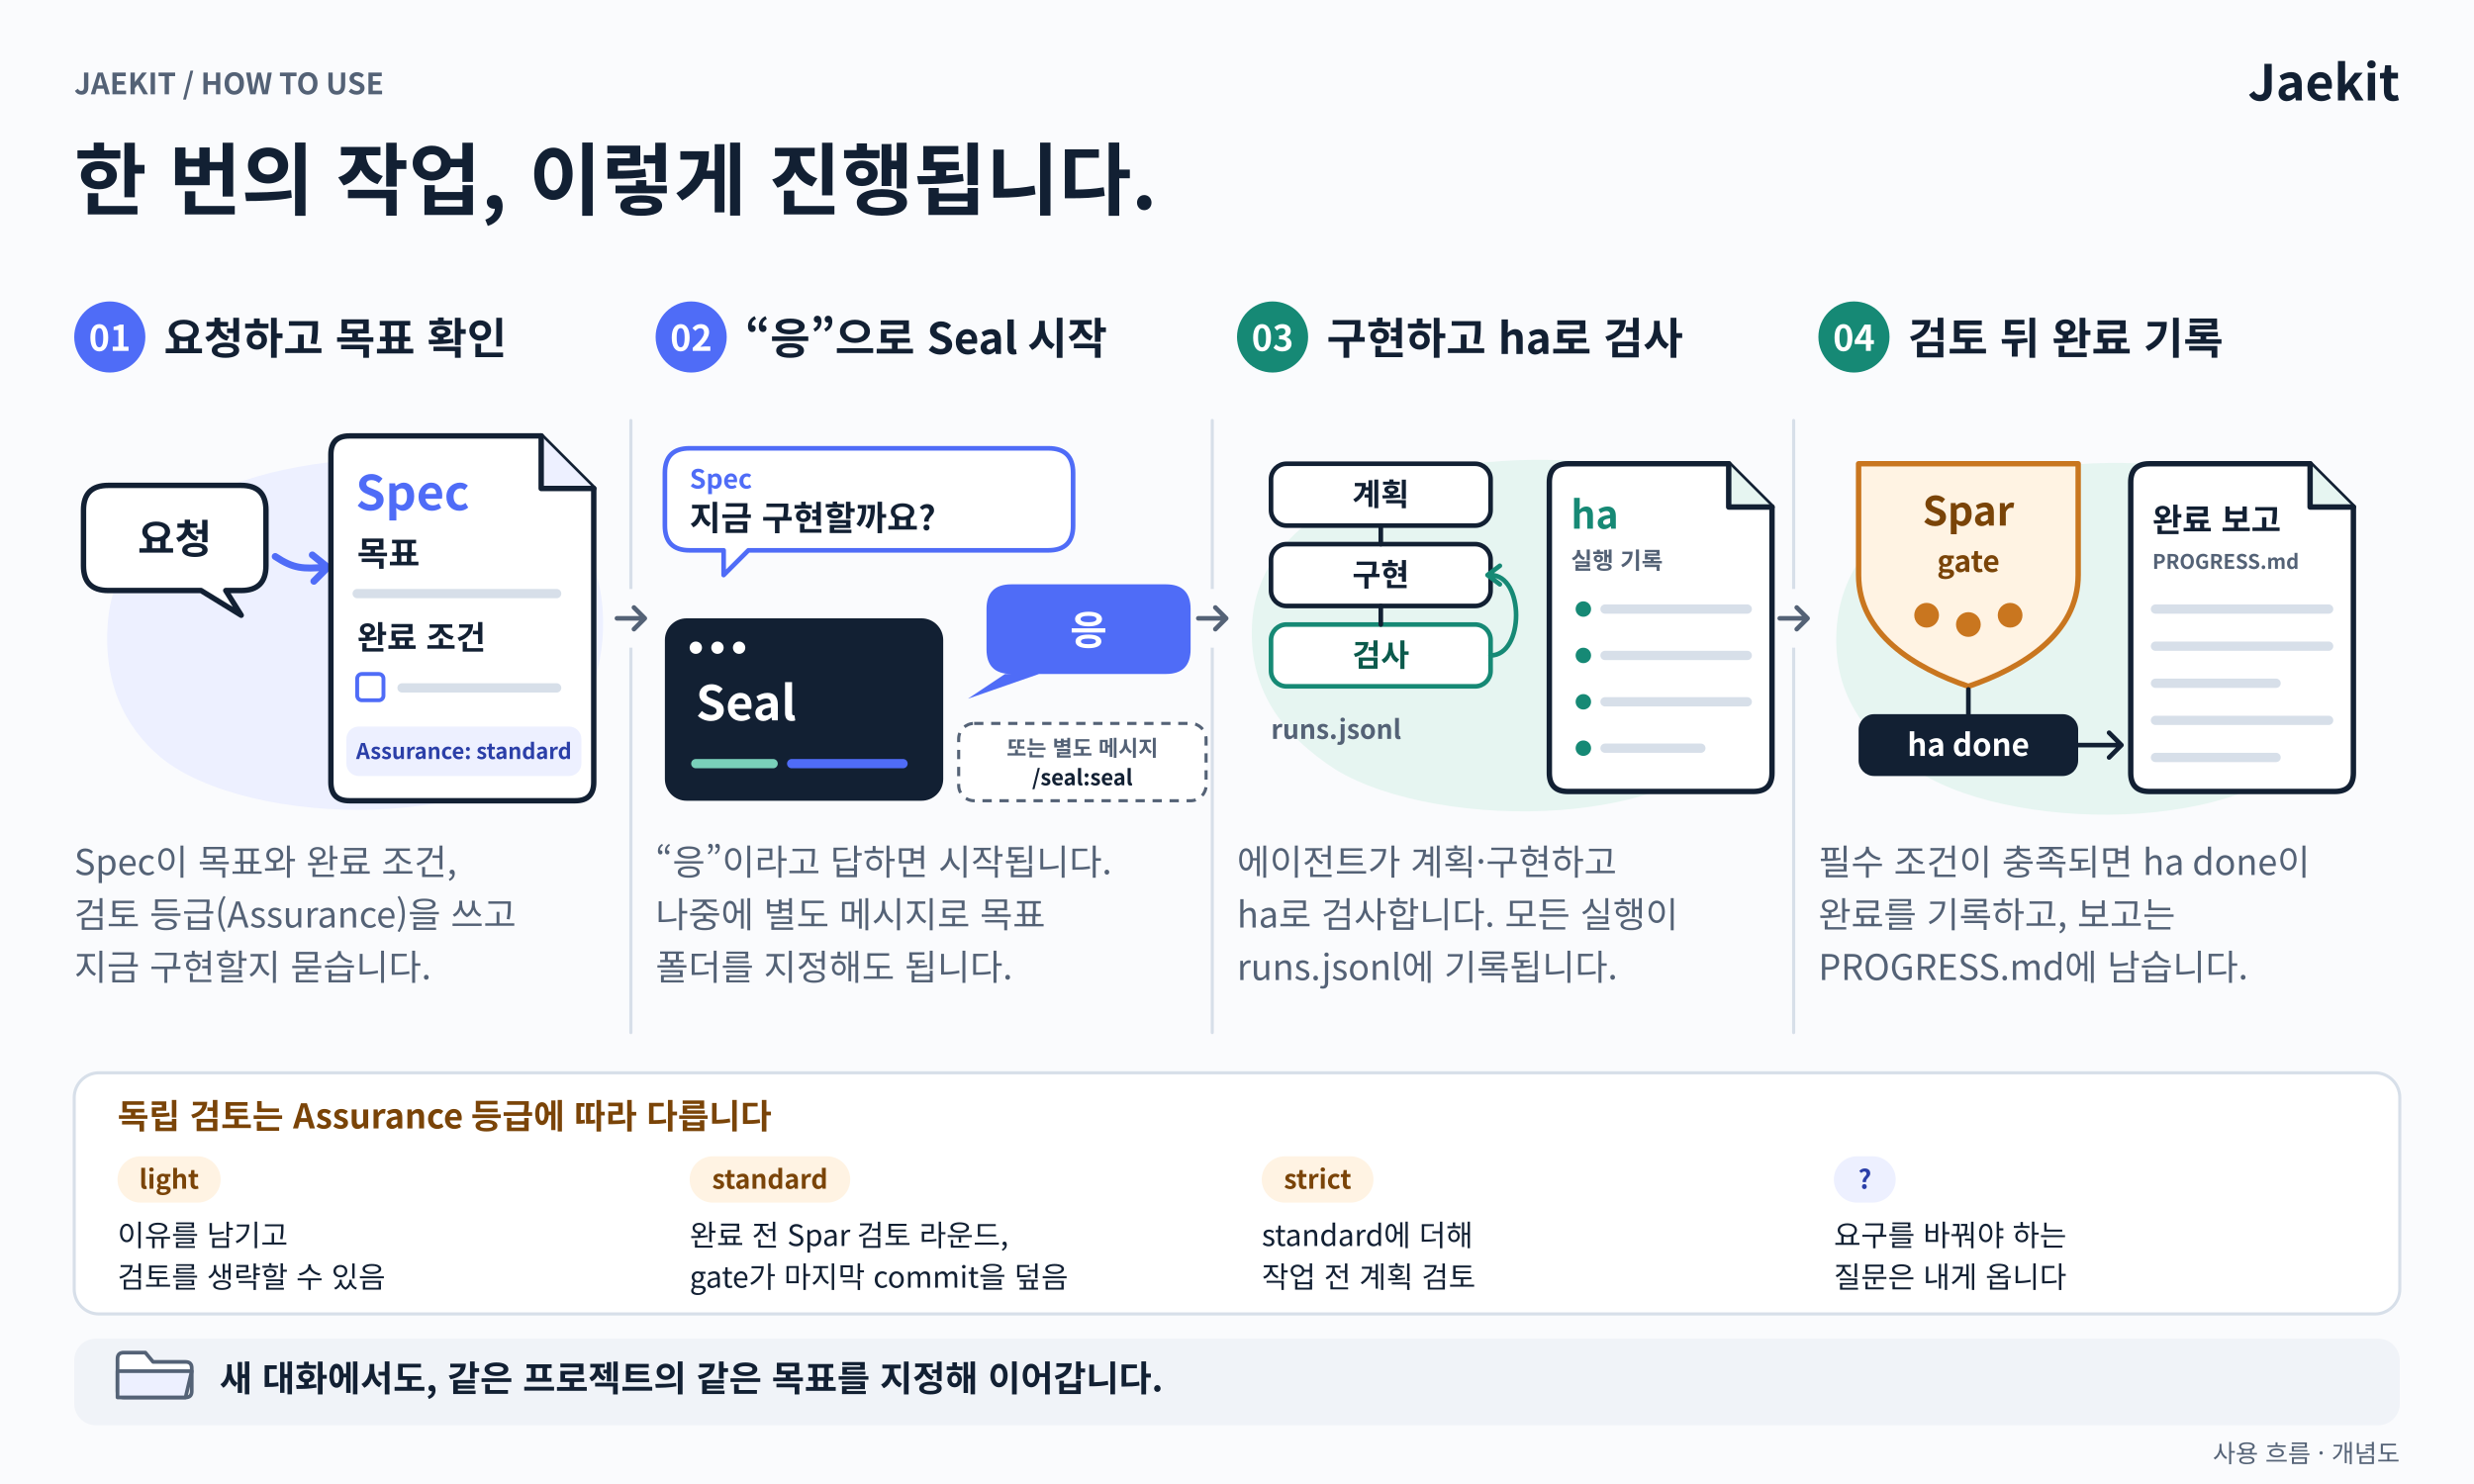
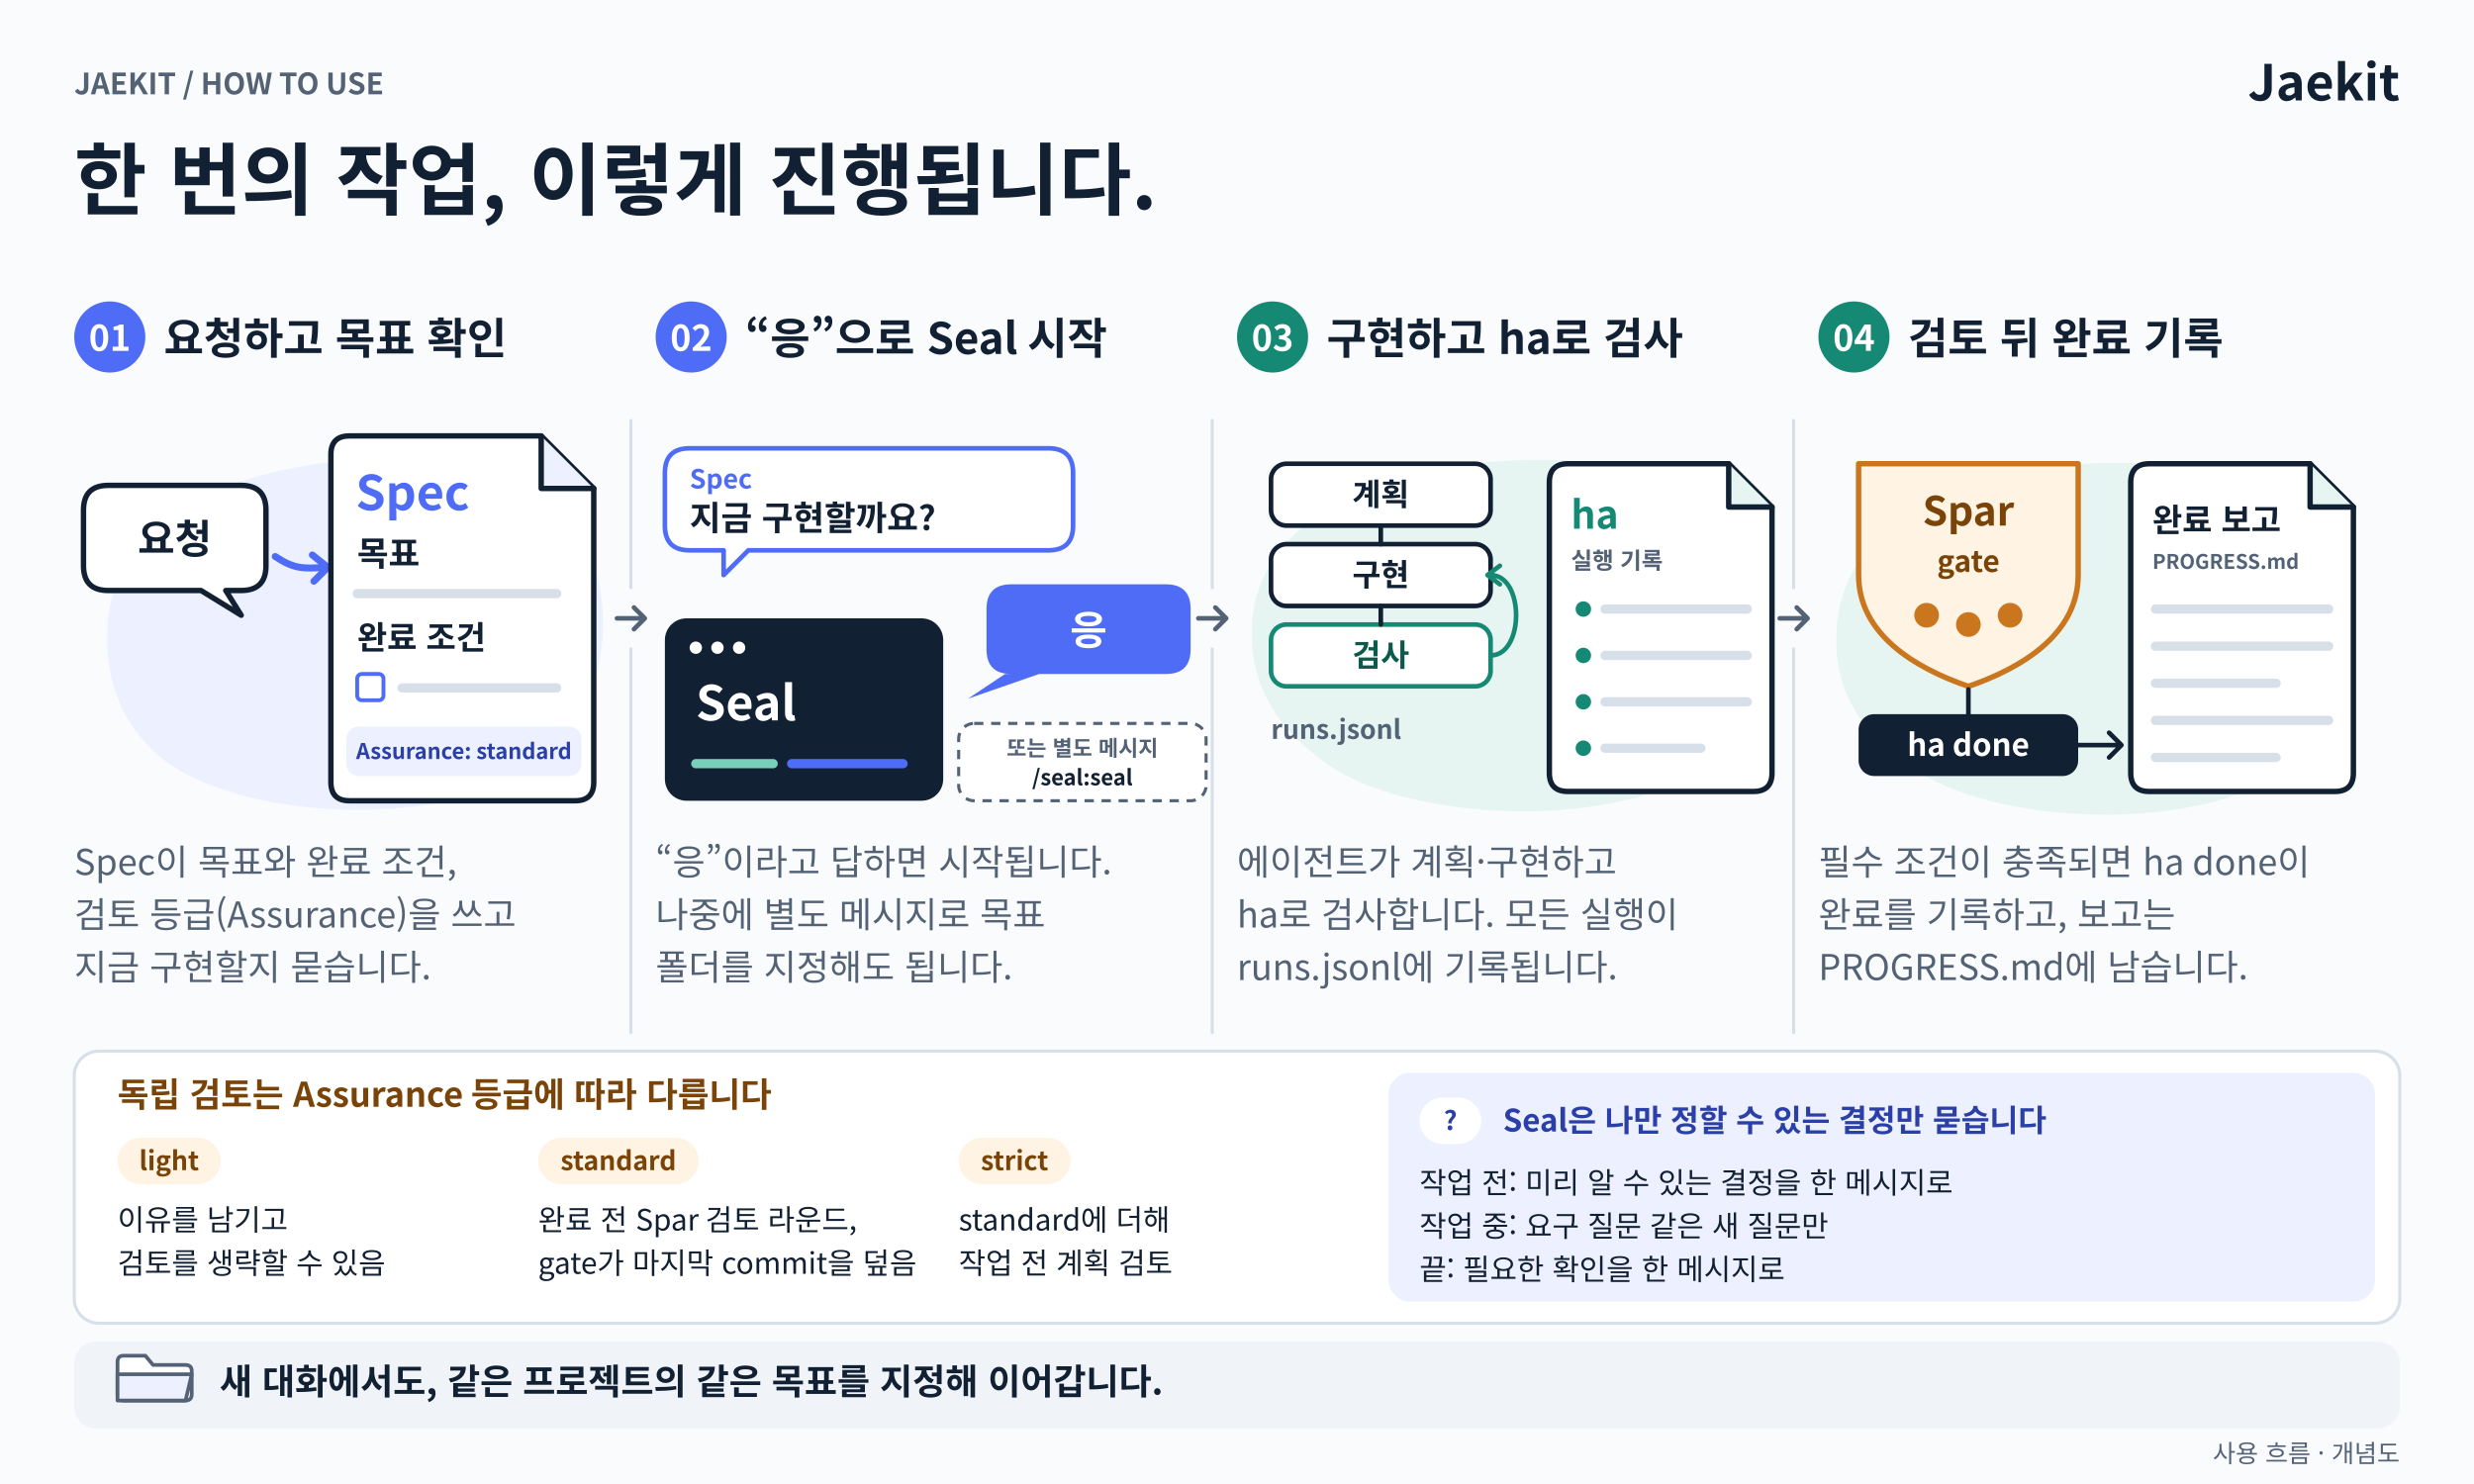
<svg xmlns="http://www.w3.org/2000/svg" width="1600" height="960" viewBox="0 0 1600 960" role="img" aria-labelledby="title description" xml:lang="ko">
  <rect x="0" y="0" width="1600" height="960" rx="0" fill="#FAFBFD" />
  <text x="48" y="61" font-family="Noto Sans CJK KR, Noto Sans KR, sans-serif" font-size="19" font-weight="700" fill="#546276" text-anchor="start" xml:space="preserve">JAEKIT / HOW TO USE</text>
  <text x="1552" y="65" font-family="Noto Sans CJK KR, Noto Sans KR, sans-serif" font-size="32" font-weight="700" fill="#122033" text-anchor="end" xml:space="preserve">Jaekit</text>
  <text x="48" y="135" font-family="Noto Sans CJK KR, Noto Sans KR, sans-serif" font-size="51" font-weight="700" fill="#122033" text-anchor="start" xml:space="preserve">한 번의 작업, 이렇게 진행됩니다.</text>
  <circle cx="71" cy="218" r="23" fill="#4F6CF7" />
  <text x="71" y="227" font-family="Noto Sans CJK KR, Noto Sans KR, sans-serif" font-size="23" font-weight="700" fill="#FFFFFF" text-anchor="middle" xml:space="preserve">01</text>
  <text x="106" y="229" font-family="Noto Sans CJK KR, Noto Sans KR, sans-serif" font-size="28" font-weight="700" fill="#122033" text-anchor="start" xml:space="preserve">요청하고 목표 확인</text>
  <circle cx="447" cy="218" r="23" fill="#4F6CF7" />
  <text x="447" y="227" font-family="Noto Sans CJK KR, Noto Sans KR, sans-serif" font-size="23" font-weight="700" fill="#FFFFFF" text-anchor="middle" xml:space="preserve">02</text>
  <text x="482" y="229" font-family="Noto Sans CJK KR, Noto Sans KR, sans-serif" font-size="28" font-weight="700" fill="#122033" text-anchor="start" xml:space="preserve">“응”으로 Seal 시작</text>
  <circle cx="823" cy="218" r="23" fill="#168975" />
  <text x="823" y="227" font-family="Noto Sans CJK KR, Noto Sans KR, sans-serif" font-size="23" font-weight="700" fill="#FFFFFF" text-anchor="middle" xml:space="preserve">03</text>
  <text x="858" y="229" font-family="Noto Sans CJK KR, Noto Sans KR, sans-serif" font-size="28" font-weight="700" fill="#122033" text-anchor="start" xml:space="preserve">구현하고 ha로 검사</text>
  <circle cx="1199" cy="218" r="23" fill="#168975" />
  <text x="1199" y="227" font-family="Noto Sans CJK KR, Noto Sans KR, sans-serif" font-size="23" font-weight="700" fill="#FFFFFF" text-anchor="middle" xml:space="preserve">04</text>
  <text x="1234" y="229" font-family="Noto Sans CJK KR, Noto Sans KR, sans-serif" font-size="28" font-weight="700" fill="#122033" text-anchor="start" xml:space="preserve">검토 뒤 완료 기록</text>
  <path d="M408 272L408 668" fill="none" stroke="#D7DFE9" stroke-width="2" stroke-linecap="round" stroke-linejoin="round" />
  <circle cx="408" cy="400" r="19" fill="#FAFBFD" />
  <path d="M399 400H417M410 393L417 400L410 407" fill="none" stroke="#546276" stroke-width="3" stroke-linecap="round" stroke-linejoin="round" />
  <path d="M784 272L784 668" fill="none" stroke="#D7DFE9" stroke-width="2" stroke-linecap="round" stroke-linejoin="round" />
  <circle cx="784" cy="400" r="19" fill="#FAFBFD" />
  <path d="M775 400H793M786 393L793 400L786 407" fill="none" stroke="#546276" stroke-width="3" stroke-linecap="round" stroke-linejoin="round" />
  <path d="M1160 272L1160 668" fill="none" stroke="#D7DFE9" stroke-width="2" stroke-linecap="round" stroke-linejoin="round" />
  <circle cx="1160" cy="400" r="19" fill="#FAFBFD" />
  <path d="M1151 400H1169M1162 393L1169 400L1162 407" fill="none" stroke="#546276" stroke-width="3" stroke-linecap="round" stroke-linejoin="round" />
  <path d="M70 400C78 318 196 286 300 300C392 312 410 410 370 472C326 540 160 536 104 490C80 470 66 440 70 400Z" fill="#EDF0FF" />
  <path d="M70 314H156Q172 314 172 330V366Q172 382 156 382H146L156 398L130 382H70Q54 382 54 366V330Q54 314 70 314Z" fill="#FFFFFF" stroke="#122033" stroke-width="3.5" stroke-linecap="round" stroke-linejoin="round" />
  <text x="113" y="358" font-family="Noto Sans CJK KR, Noto Sans KR, sans-serif" font-size="26" font-weight="700" fill="#122033" text-anchor="middle" xml:space="preserve">요청</text>
  <path d="M178 360C190 368 196 368 210 367M202 359L212 367L203 376" fill="none" stroke="#4F6CF7" stroke-width="4.5" stroke-linecap="round" stroke-linejoin="round" />
  <path d="M226 282H350L384 316V506Q384 518 372 518H226Q214 518 214 506V294Q214 282 226 282Z" fill="#FFFFFF" stroke="#122033" stroke-width="3.5" stroke-linecap="round" stroke-linejoin="round" />
  <path d="M350 282V316H384" fill="#EDF0FF" stroke="#122033" stroke-width="3.5" stroke-linecap="round" stroke-linejoin="round" />
  <text x="230" y="330" font-family="Noto Sans CJK KR, Noto Sans KR, sans-serif" font-size="31" font-weight="700" fill="#4F6CF7" text-anchor="start" xml:space="preserve">Spec</text>
  <text x="231" y="366" font-family="Noto Sans CJK KR, Noto Sans KR, sans-serif" font-size="22" font-weight="700" fill="#122033" text-anchor="start" xml:space="preserve">목표</text>
  <path d="M231 384H360" fill="none" stroke="#D7DFE9" stroke-width="6" stroke-linecap="round" stroke-linejoin="round" />
  <text x="231" y="420" font-family="Noto Sans CJK KR, Noto Sans KR, sans-serif" font-size="21" font-weight="700" fill="#122033" text-anchor="start" xml:space="preserve">완료 조건</text>
  <rect x="231" y="436" width="17" height="17" rx="3" fill="#FFFFFF" stroke="#4F6CF7" stroke-width="2.5" />
  <path d="M260 445H360" fill="none" stroke="#D7DFE9" stroke-width="6" stroke-linecap="round" stroke-linejoin="round" />
  <rect x="224" y="470" width="152" height="32" rx="8" fill="#EDF0FF" />
  <text x="300" y="491" font-family="Noto Sans CJK KR, Noto Sans KR, sans-serif" font-size="14" font-weight="700" fill="#2B3FA8" text-anchor="middle" xml:space="preserve">Assurance: standard</text>
  <path d="M446 290H678Q694 290 694 306V340Q694 356 678 356H484L468 372V356H446Q430 356 430 340V306Q430 290 446 290Z" fill="#FFFFFF" stroke="#4F6CF7" stroke-width="3" stroke-linecap="round" stroke-linejoin="round" />
  <text x="446" y="316" font-family="Noto Sans CJK KR, Noto Sans KR, sans-serif" font-size="17" font-weight="700" fill="#4F6CF7" text-anchor="start" xml:space="preserve">Spec</text>
  <text x="446" y="343" font-family="Noto Sans CJK KR, Noto Sans KR, sans-serif" font-size="22" font-weight="700" fill="#122033" text-anchor="start" xml:space="preserve">지금 구현할까요?</text>
  <path d="M654 378H754Q770 378 770 394V420Q770 436 754 436H672L626 452L650 436H654Q638 436 638 420V394Q638 378 654 378Z" fill="#4F6CF7" />
  <text x="704" y="417" font-family="Noto Sans CJK KR, Noto Sans KR, sans-serif" font-size="26" font-weight="700" fill="#FFFFFF" text-anchor="middle" xml:space="preserve">응</text>
  <rect x="430" y="400" width="180" height="118" rx="14" fill="#122033" />
  <circle cx="450" cy="419" r="4" fill="#FFFFFF" />
  <circle cx="464" cy="419" r="4" fill="#FFFFFF" />
  <circle cx="478" cy="419" r="4" fill="#FFFFFF" />
  <text x="450" y="466" font-family="Noto Sans CJK KR, Noto Sans KR, sans-serif" font-size="31" font-weight="700" fill="#FFFFFF" text-anchor="start" xml:space="preserve">Seal</text>
  <path d="M450 494H500" fill="none" stroke="#79D0BA" stroke-width="6" stroke-linecap="round" stroke-linejoin="round" />
  <path d="M512 494H584" fill="none" stroke="#4F6CF7" stroke-width="6" stroke-linecap="round" stroke-linejoin="round" />
  <rect x="620" y="468" width="160" height="50" rx="10" fill="#FFFFFF" stroke="#546276" stroke-width="2" stroke-dasharray="6 5" />
  <text x="700" y="489" font-family="Noto Sans CJK KR, Noto Sans KR, sans-serif" font-size="14" font-weight="700" fill="#546276" text-anchor="middle" xml:space="preserve">또는 별도 메시지</text>
  <text x="700" y="508" font-family="Noto Sans CJK KR, Noto Sans KR, sans-serif" font-size="14" font-weight="700" fill="#122033" text-anchor="middle" xml:space="preserve">/seal:seal</text>
  <path d="M810 400C818 318 936 288 1040 300C1136 312 1160 400 1130 466C1096 538 930 538 864 498C830 476 806 446 810 400Z" fill="#E6F5F1" />
  <rect x="822" y="300" width="142" height="40" rx="10" fill="#FFFFFF" stroke="#122033" stroke-width="3" />
  <text x="893" y="327" font-family="Noto Sans CJK KR, Noto Sans KR, sans-serif" font-size="20" font-weight="700" fill="#122033" text-anchor="middle" xml:space="preserve">계획</text>
  <rect x="822" y="352" width="142" height="40" rx="10" fill="#FFFFFF" stroke="#122033" stroke-width="3" />
  <text x="893" y="379" font-family="Noto Sans CJK KR, Noto Sans KR, sans-serif" font-size="20" font-weight="700" fill="#122033" text-anchor="middle" xml:space="preserve">구현</text>
  <rect x="822" y="404" width="142" height="40" rx="10" fill="#FFFFFF" stroke="#168975" stroke-width="3" />
  <text x="893" y="431" font-family="Noto Sans CJK KR, Noto Sans KR, sans-serif" font-size="20" font-weight="700" fill="#0B5A4C" text-anchor="middle" xml:space="preserve">검사</text>
  <path d="M893 340V352M893 392V404" fill="none" stroke="#122033" stroke-width="3" stroke-linecap="round" stroke-linejoin="round" />
  <path d="M964 424C986 424 986 372 964 372M970 366L962 372L970 378" fill="none" stroke="#168975" stroke-width="3" stroke-linecap="round" stroke-linejoin="round" />
  <path d="M1014 300H1118L1146 328V500Q1146 512 1134 512H1014Q1002 512 1002 500V312Q1002 300 1014 300Z" fill="#FFFFFF" stroke="#122033" stroke-width="3.5" stroke-linecap="round" stroke-linejoin="round" />
  <path d="M1118 300V328H1146" fill="#E6F5F1" stroke="#122033" stroke-width="3.5" stroke-linecap="round" stroke-linejoin="round" />
  <text x="1016" y="342" font-family="Noto Sans CJK KR, Noto Sans KR, sans-serif" font-size="25" font-weight="700" fill="#168975" text-anchor="start" xml:space="preserve">ha</text>
  <text x="1016" y="368" font-family="Noto Sans CJK KR, Noto Sans KR, sans-serif" font-size="15" font-weight="700" fill="#546276" text-anchor="start" xml:space="preserve">실행 기록</text>
  <circle cx="1024" cy="394" r="5" fill="#168975" />
  <path d="M1038 394H1130" fill="none" stroke="#D7DFE9" stroke-width="6" stroke-linecap="round" stroke-linejoin="round" />
  <circle cx="1024" cy="424" r="5" fill="#168975" />
  <path d="M1038 424H1130" fill="none" stroke="#D7DFE9" stroke-width="6" stroke-linecap="round" stroke-linejoin="round" />
  <circle cx="1024" cy="454" r="5" fill="#168975" />
  <path d="M1038 454H1130" fill="none" stroke="#D7DFE9" stroke-width="6" stroke-linecap="round" stroke-linejoin="round" />
  <circle cx="1024" cy="484" r="5" fill="#168975" />
  <path d="M1038 484H1100" fill="none" stroke="#D7DFE9" stroke-width="6" stroke-linecap="round" stroke-linejoin="round" />
  <text x="822" y="478" font-family="Noto Sans CJK KR, Noto Sans KR, sans-serif" font-size="17" font-weight="700" fill="#546276" text-anchor="start" xml:space="preserve">runs.jsonl</text>
  <path d="M1188 404C1196 320 1308 290 1412 302C1516 316 1538 404 1506 470C1468 540 1306 540 1242 500C1206 478 1184 448 1188 404Z" fill="#E6F5F1" />
  <path d="M1202 300H1344V372C1344 410 1308 432 1273 444C1238 432 1202 410 1202 372Z" fill="#FFF3E3" stroke="#C9761F" stroke-width="3.5" stroke-linecap="round" stroke-linejoin="round" />
  <text x="1273" y="340" font-family="Noto Sans CJK KR, Noto Sans KR, sans-serif" font-size="26" font-weight="700" fill="#7A4408" text-anchor="middle" xml:space="preserve">Spar</text>
  <text x="1273" y="370" font-family="Noto Sans CJK KR, Noto Sans KR, sans-serif" font-size="19" font-weight="700" fill="#7A4408" text-anchor="middle" xml:space="preserve">gate</text>
  <circle cx="1246" cy="398" r="8" fill="#C9761F" />
  <circle cx="1273" cy="404" r="8" fill="#C9761F" />
  <circle cx="1300" cy="398" r="8" fill="#C9761F" />
  <rect x="1202" y="462" width="142" height="40" rx="10" fill="#122033" />
  <text x="1273" y="489" font-family="Noto Sans CJK KR, Noto Sans KR, sans-serif" font-size="20" font-weight="700" fill="#FFFFFF" text-anchor="middle" xml:space="preserve">ha done</text>
  <path d="M1273 446V462" fill="none" stroke="#122033" stroke-width="3" stroke-linecap="round" stroke-linejoin="round" />
  <path d="M1344 482H1372M1364 474L1372 482L1364 490" fill="none" stroke="#122033" stroke-width="3" stroke-linecap="round" stroke-linejoin="round" />
  <path d="M1390 300H1494L1522 328V500Q1522 512 1510 512H1390Q1378 512 1378 500V312Q1378 300 1390 300Z" fill="#FFFFFF" stroke="#122033" stroke-width="3.5" stroke-linecap="round" stroke-linejoin="round" />
  <path d="M1494 300V328H1522" fill="#E6F5F1" stroke="#122033" stroke-width="3.5" stroke-linecap="round" stroke-linejoin="round" />
  <text x="1392" y="344" font-family="Noto Sans CJK KR, Noto Sans KR, sans-serif" font-size="21" font-weight="700" fill="#122033" text-anchor="start" xml:space="preserve">완료 보고</text>
  <text x="1392" y="368" font-family="Noto Sans CJK KR, Noto Sans KR, sans-serif" font-size="13" font-weight="700" fill="#546276" text-anchor="start" xml:space="preserve">PROGRESS.md</text>
  <path d="M1394 394H1506" fill="none" stroke="#D7DFE9" stroke-width="6" stroke-linecap="round" stroke-linejoin="round" />
  <path d="M1394 418H1506" fill="none" stroke="#D7DFE9" stroke-width="6" stroke-linecap="round" stroke-linejoin="round" />
  <path d="M1394 442H1472" fill="none" stroke="#D7DFE9" stroke-width="6" stroke-linecap="round" stroke-linejoin="round" />
  <path d="M1394 466H1506" fill="none" stroke="#D7DFE9" stroke-width="6" stroke-linecap="round" stroke-linejoin="round" />
  <path d="M1394 490H1472" fill="none" stroke="#D7DFE9" stroke-width="6" stroke-linecap="round" stroke-linejoin="round" />
  <text x="48" y="566" font-family="Noto Sans CJK KR, Noto Sans KR, sans-serif" font-size="23" font-weight="400" fill="#546276" text-anchor="start" xml:space="preserve">Spec이 목표와 완료 조건,</text>
  <text x="48" y="600" font-family="Noto Sans CJK KR, Noto Sans KR, sans-serif" font-size="23" font-weight="400" fill="#546276" text-anchor="start" xml:space="preserve">검토 등급(Assurance)을 쓰고</text>
  <text x="48" y="634" font-family="Noto Sans CJK KR, Noto Sans KR, sans-serif" font-size="23" font-weight="400" fill="#546276" text-anchor="start" xml:space="preserve">지금 구현할지 묻습니다.</text>
  <text x="424" y="566" font-family="Noto Sans CJK KR, Noto Sans KR, sans-serif" font-size="23" font-weight="400" fill="#546276" text-anchor="start" xml:space="preserve">“응”이라고 답하면 시작됩니다.</text>
  <text x="424" y="600" font-family="Noto Sans CJK KR, Noto Sans KR, sans-serif" font-size="23" font-weight="400" fill="#546276" text-anchor="start" xml:space="preserve">나중에 별도 메시지로 목표</text>
  <text x="424" y="634" font-family="Noto Sans CJK KR, Noto Sans KR, sans-serif" font-size="23" font-weight="400" fill="#546276" text-anchor="start" xml:space="preserve">폴더를 지정해도 됩니다.</text>
  <text x="800" y="566" font-family="Noto Sans CJK KR, Noto Sans KR, sans-serif" font-size="23" font-weight="400" fill="#546276" text-anchor="start" xml:space="preserve">에이전트가 계획·구현하고</text>
  <text x="800" y="600" font-family="Noto Sans CJK KR, Noto Sans KR, sans-serif" font-size="23" font-weight="400" fill="#546276" text-anchor="start" xml:space="preserve">ha로 검사합니다. 모든 실행이</text>
  <text x="800" y="634" font-family="Noto Sans CJK KR, Noto Sans KR, sans-serif" font-size="23" font-weight="400" fill="#546276" text-anchor="start" xml:space="preserve">runs.jsonl에 기록됩니다.</text>
  <text x="1176" y="566" font-family="Noto Sans CJK KR, Noto Sans KR, sans-serif" font-size="23" font-weight="400" fill="#546276" text-anchor="start" xml:space="preserve">필수 조건이 충족되면 ha done이</text>
  <text x="1176" y="600" font-family="Noto Sans CJK KR, Noto Sans KR, sans-serif" font-size="23" font-weight="400" fill="#546276" text-anchor="start" xml:space="preserve">완료를 기록하고, 보고는</text>
  <text x="1176" y="634" font-family="Noto Sans CJK KR, Noto Sans KR, sans-serif" font-size="23" font-weight="400" fill="#546276" text-anchor="start" xml:space="preserve">PROGRESS.md에 남습니다.</text>
-   <rect x="48" y="694" width="1504" height="156" rx="16" fill="#FFFFFF" stroke="#D7DFE9" stroke-width="2" />
-   <text x="76" y="730" font-family="Noto Sans CJK KR, Noto Sans KR, sans-serif" font-size="22" font-weight="700" fill="#7A4408" text-anchor="start" xml:space="preserve">독립 검토는 Assurance 등급에 따라 다릅니다</text>
-   <rect x="76" y="748" width="66.709" height="30" rx="15" fill="#FFF3E3" />
-   <text x="109.355" y="769" font-family="Noto Sans CJK KR, Noto Sans KR, sans-serif" font-size="17" font-weight="700" fill="#7A4408" text-anchor="middle" xml:space="preserve">light</text>
-   <text x="76" y="806" font-family="Noto Sans CJK KR, Noto Sans KR, sans-serif" font-size="19" font-weight="400" fill="#122033" text-anchor="start" xml:space="preserve">이유를 남기고</text>
-   <text x="76" y="833" font-family="Noto Sans CJK KR, Noto Sans KR, sans-serif" font-size="19" font-weight="400" fill="#122033" text-anchor="start" xml:space="preserve">검토를 생략할 수 있음</text>
-   <rect x="446" y="748" width="103.871" height="30" rx="15" fill="#FFF3E3" />
-   <text x="497.935" y="769" font-family="Noto Sans CJK KR, Noto Sans KR, sans-serif" font-size="17" font-weight="700" fill="#7A4408" text-anchor="middle" xml:space="preserve">standard</text>
-   <text x="446" y="806" font-family="Noto Sans CJK KR, Noto Sans KR, sans-serif" font-size="19" font-weight="400" fill="#122033" text-anchor="start" xml:space="preserve">완료 전 Spar 검토 라운드,</text>
-   <text x="446" y="833" font-family="Noto Sans CJK KR, Noto Sans KR, sans-serif" font-size="19" font-weight="400" fill="#122033" text-anchor="start" xml:space="preserve">gate가 마지막 commit을 덮음</text>
-   <rect x="816" y="748" width="72.268" height="30" rx="15" fill="#FFF3E3" />
-   <text x="852.134" y="769" font-family="Noto Sans CJK KR, Noto Sans KR, sans-serif" font-size="17" font-weight="700" fill="#7A4408" text-anchor="middle" xml:space="preserve">strict</text>
-   <text x="816" y="806" font-family="Noto Sans CJK KR, Noto Sans KR, sans-serif" font-size="19" font-weight="400" fill="#122033" text-anchor="start" xml:space="preserve">standard에 더해</text>
-   <text x="816" y="833" font-family="Noto Sans CJK KR, Noto Sans KR, sans-serif" font-size="19" font-weight="400" fill="#122033" text-anchor="start" xml:space="preserve">작업 전 계획 검토</text>
-   <rect x="1186" y="748" width="40" height="30" rx="15" fill="#EDF0FF" />
-   <text x="1206.0" y="769" font-family="Noto Sans CJK KR, Noto Sans KR, sans-serif" font-size="17" font-weight="700" fill="#2B3FA8" text-anchor="middle" xml:space="preserve">?</text>
-   <text x="1186" y="806" font-family="Noto Sans CJK KR, Noto Sans KR, sans-serif" font-size="19" font-weight="400" fill="#122033" text-anchor="start" xml:space="preserve">요구를 바꿔야 하는</text>
-   <text x="1186" y="833" font-family="Noto Sans CJK KR, Noto Sans KR, sans-serif" font-size="19" font-weight="400" fill="#122033" text-anchor="start" xml:space="preserve">질문은 내게 옵니다</text>
-   <rect x="48" y="866" width="1504" height="56" rx="14" fill="#F0F3F8" />
-   <path d="M76 885V879Q76 875 80 875H94L99 881H120Q124 881 124 885V900Q124 904 120 904H80Q76 904 76 900Z" fill="#FFFFFF" stroke="#546276" stroke-width="2.4" stroke-linecap="round" stroke-linejoin="round" />
-   <path d="M76 887H124L120 904H76Z" fill="#EDF0FF" stroke="#546276" stroke-width="2.4" stroke-linecap="round" stroke-linejoin="round" />
-   <text x="142" y="900" font-family="Noto Sans CJK KR, Noto Sans KR, sans-serif" font-size="23" font-weight="700" fill="#122033" text-anchor="start" xml:space="preserve">새 대화에서도, 같은 프로젝트의 같은 목표를 지정해 이어갑니다.</text>
+   <rect x="48" y="680" width="1504" height="176" rx="16" fill="#FFFFFF" stroke="#D7DFE9" stroke-width="2" />
+   <text x="76" y="716" font-family="Noto Sans CJK KR, Noto Sans KR, sans-serif" font-size="22" font-weight="700" fill="#7A4408" text-anchor="start" xml:space="preserve">독립 검토는 Assurance 등급에 따라 다릅니다</text>
+   <rect x="76" y="736" width="66.709" height="30" rx="15" fill="#FFF3E3" />
+   <text x="109.355" y="757" font-family="Noto Sans CJK KR, Noto Sans KR, sans-serif" font-size="17" font-weight="700" fill="#7A4408" text-anchor="middle" xml:space="preserve">light</text>
+   <text x="76" y="796" font-family="Noto Sans CJK KR, Noto Sans KR, sans-serif" font-size="19" font-weight="400" fill="#122033" text-anchor="start" xml:space="preserve">이유를 남기고</text>
+   <text x="76" y="824" font-family="Noto Sans CJK KR, Noto Sans KR, sans-serif" font-size="19" font-weight="400" fill="#122033" text-anchor="start" xml:space="preserve">검토를 생략할 수 있음</text>
+   <rect x="348" y="736" width="103.871" height="30" rx="15" fill="#FFF3E3" />
+   <text x="399.935" y="757" font-family="Noto Sans CJK KR, Noto Sans KR, sans-serif" font-size="17" font-weight="700" fill="#7A4408" text-anchor="middle" xml:space="preserve">standard</text>
+   <text x="348" y="796" font-family="Noto Sans CJK KR, Noto Sans KR, sans-serif" font-size="19" font-weight="400" fill="#122033" text-anchor="start" xml:space="preserve">완료 전 Spar 검토 라운드,</text>
+   <text x="348" y="824" font-family="Noto Sans CJK KR, Noto Sans KR, sans-serif" font-size="19" font-weight="400" fill="#122033" text-anchor="start" xml:space="preserve">gate가 마지막 commit을 덮음</text>
+   <rect x="620" y="736" width="72.268" height="30" rx="15" fill="#FFF3E3" />
+   <text x="656.134" y="757" font-family="Noto Sans CJK KR, Noto Sans KR, sans-serif" font-size="17" font-weight="700" fill="#7A4408" text-anchor="middle" xml:space="preserve">strict</text>
+   <text x="620" y="796" font-family="Noto Sans CJK KR, Noto Sans KR, sans-serif" font-size="19" font-weight="400" fill="#122033" text-anchor="start" xml:space="preserve">standard에 더해</text>
+   <text x="620" y="824" font-family="Noto Sans CJK KR, Noto Sans KR, sans-serif" font-size="19" font-weight="400" fill="#122033" text-anchor="start" xml:space="preserve">작업 전 계획 검토</text>
+   <rect x="898" y="694" width="638" height="148" rx="14" fill="#EDF0FF" />
+   <rect x="918" y="710" width="40" height="30" rx="15" fill="#FFFFFF" />
+   <text x="938" y="731" font-family="Noto Sans CJK KR, Noto Sans KR, sans-serif" font-size="17" font-weight="700" fill="#2B3FA8" text-anchor="middle" xml:space="preserve">?</text>
+   <text x="972" y="732" font-family="Noto Sans CJK KR, Noto Sans KR, sans-serif" font-size="20" font-weight="700" fill="#2B3FA8" text-anchor="start" xml:space="preserve">Seal은 나만 정할 수 있는 결정만 묻습니다</text>
+   <text x="918" y="772" font-family="Noto Sans CJK KR, Noto Sans KR, sans-serif" font-size="19" font-weight="400" fill="#122033" text-anchor="start" xml:space="preserve">작업 전: 미리 알 수 있는 결정을 한 메시지로</text>
+   <text x="918" y="800" font-family="Noto Sans CJK KR, Noto Sans KR, sans-serif" font-size="19" font-weight="400" fill="#122033" text-anchor="start" xml:space="preserve">작업 중: 요구 질문 같은 새 질문만</text>
+   <text x="918" y="828" font-family="Noto Sans CJK KR, Noto Sans KR, sans-serif" font-size="19" font-weight="400" fill="#122033" text-anchor="start" xml:space="preserve">끝: 필요한 확인을 한 메시지로</text>
+   <rect x="48" y="868" width="1504" height="56" rx="14" fill="#F0F3F8" />
+   <path d="M76 887V881Q76 877 80 877H94L99 883H120Q124 883 124 887V902Q124 906 120 906H80Q76 906 76 902Z" fill="#FFFFFF" stroke="#546276" stroke-width="2.4" stroke-linecap="round" stroke-linejoin="round" />
+   <path d="M76 889H124L120 906H76Z" fill="#EDF0FF" stroke="#546276" stroke-width="2.4" stroke-linecap="round" stroke-linejoin="round" />
+   <text x="142" y="902" font-family="Noto Sans CJK KR, Noto Sans KR, sans-serif" font-size="23" font-weight="700" fill="#122033" text-anchor="start" xml:space="preserve">새 대화에서도, 같은 프로젝트의 같은 목표를 지정해 이어갑니다.</text>
  <text x="1552" y="946" font-family="Noto Sans CJK KR, Noto Sans KR, sans-serif" font-size="16" font-weight="400" fill="#546276" text-anchor="end" xml:space="preserve">사용 흐름 · 개념도</text>
</svg>
